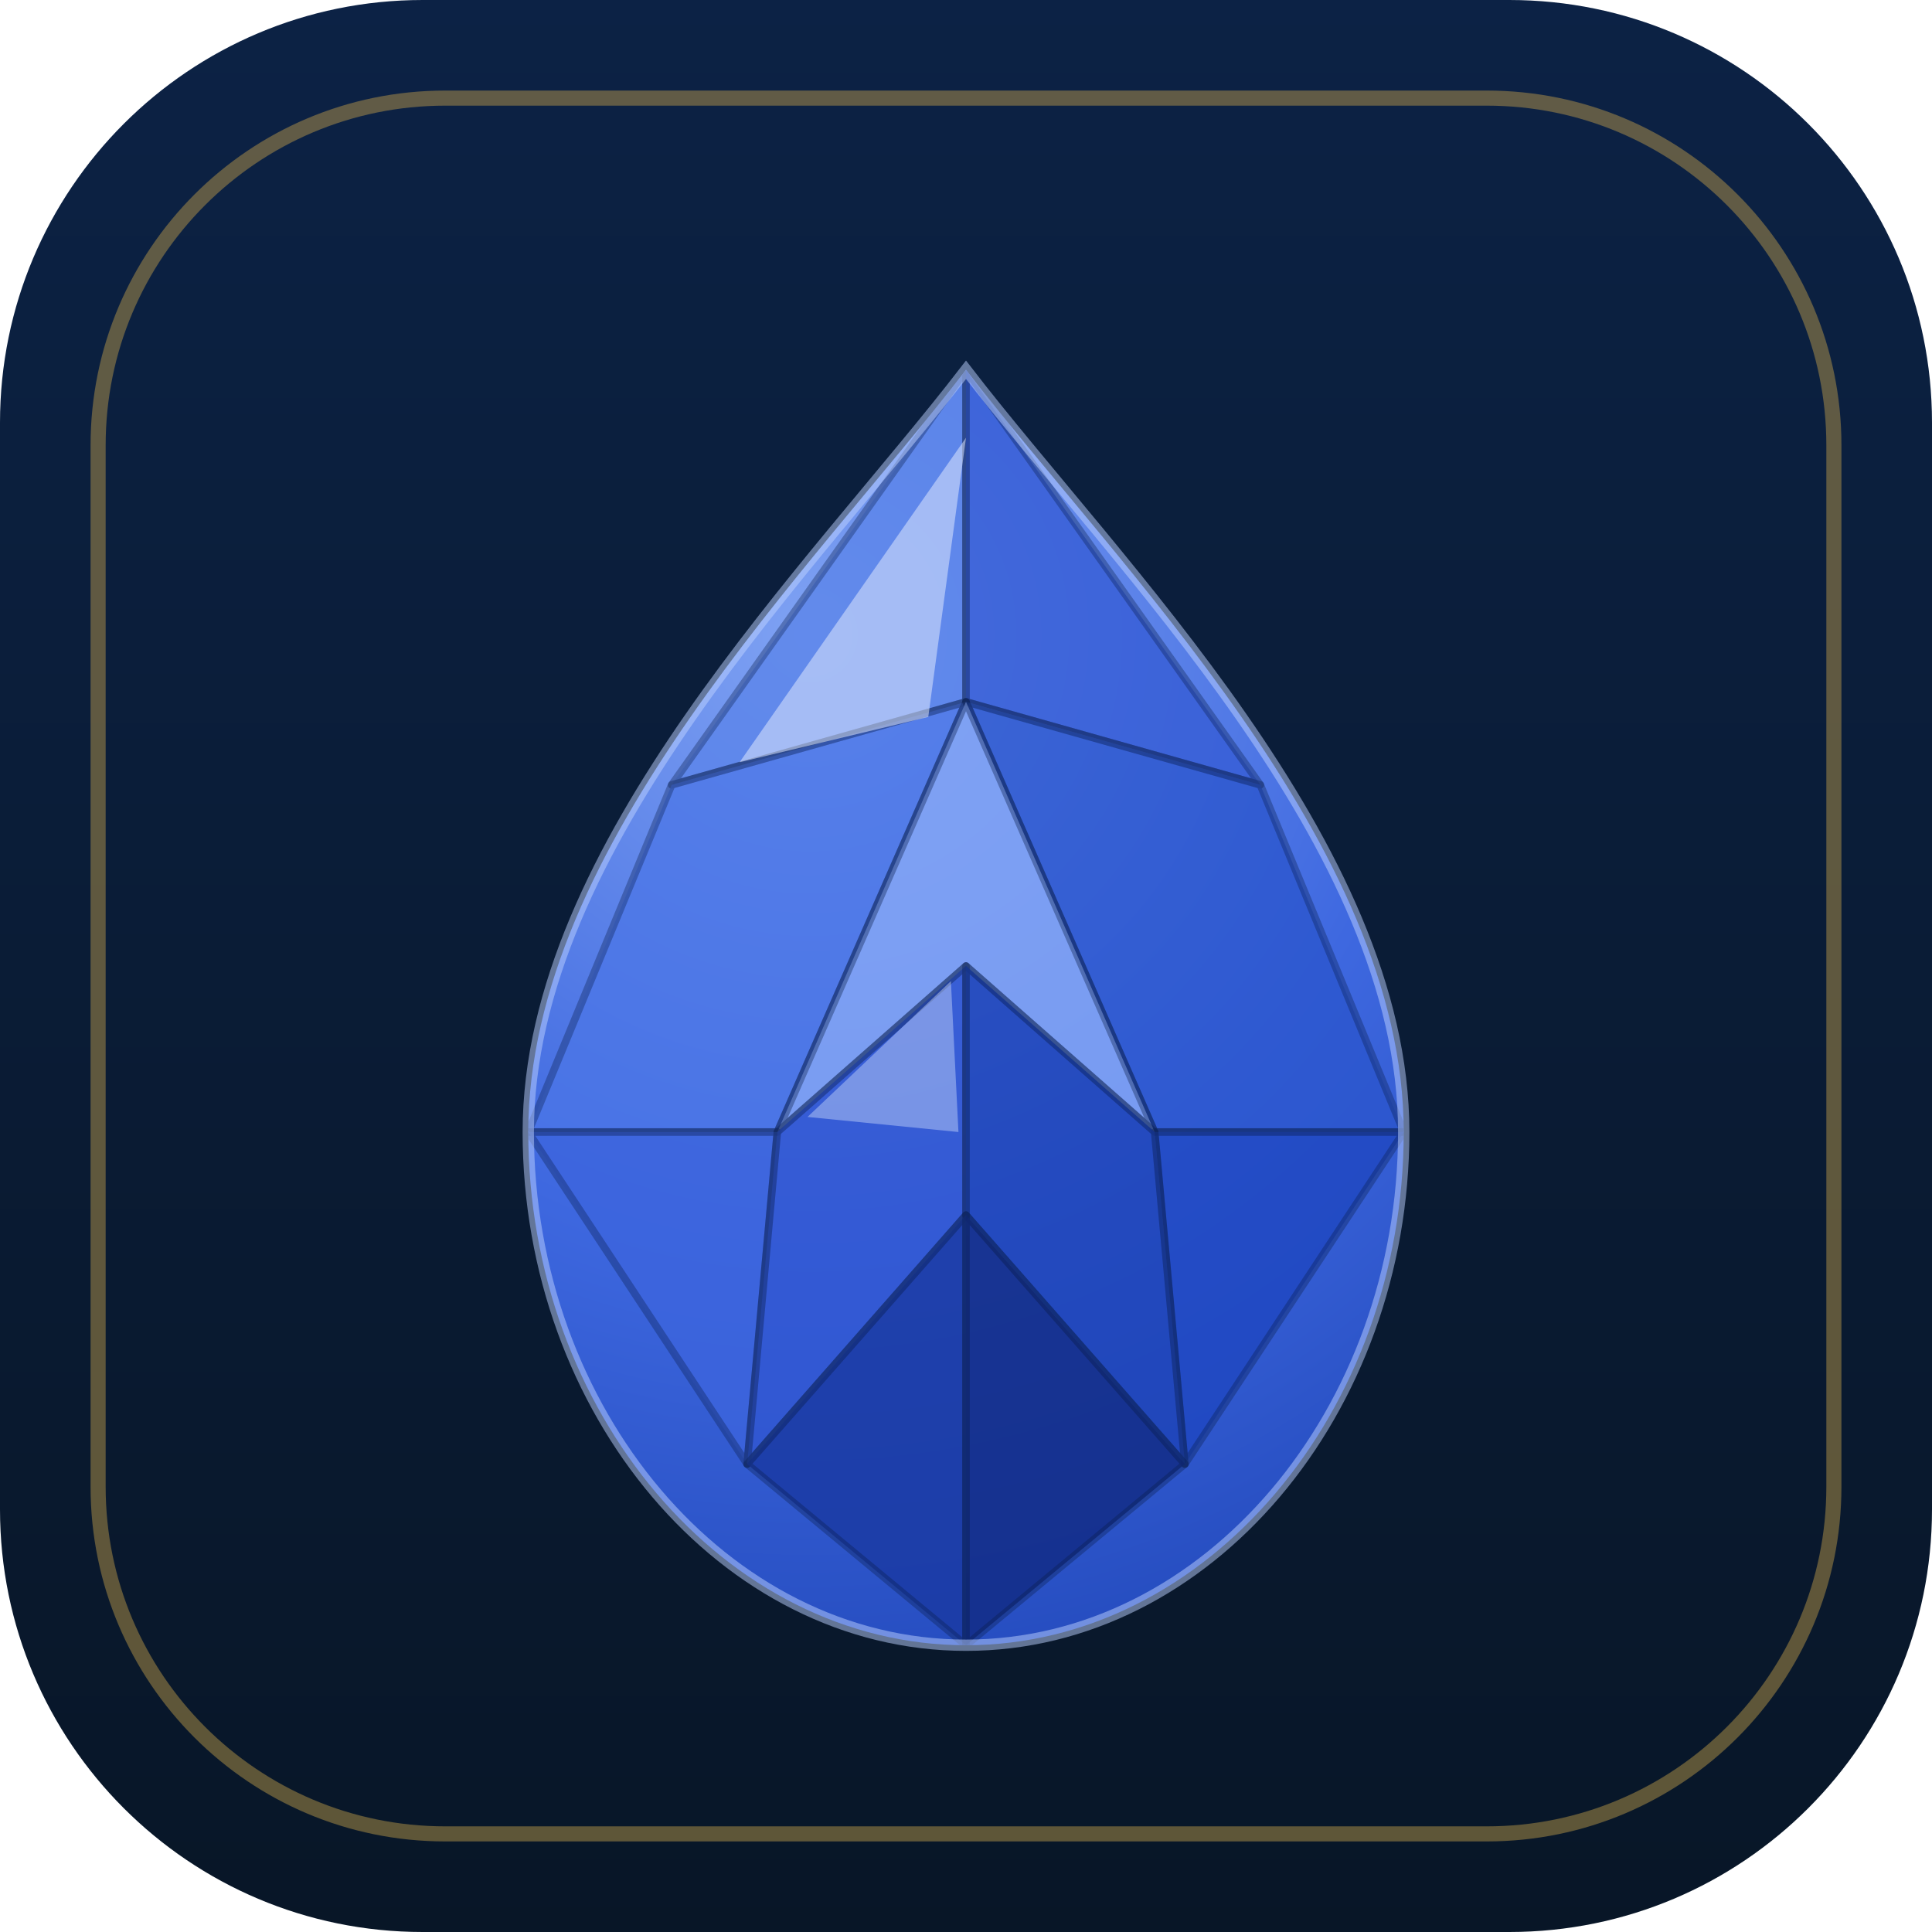
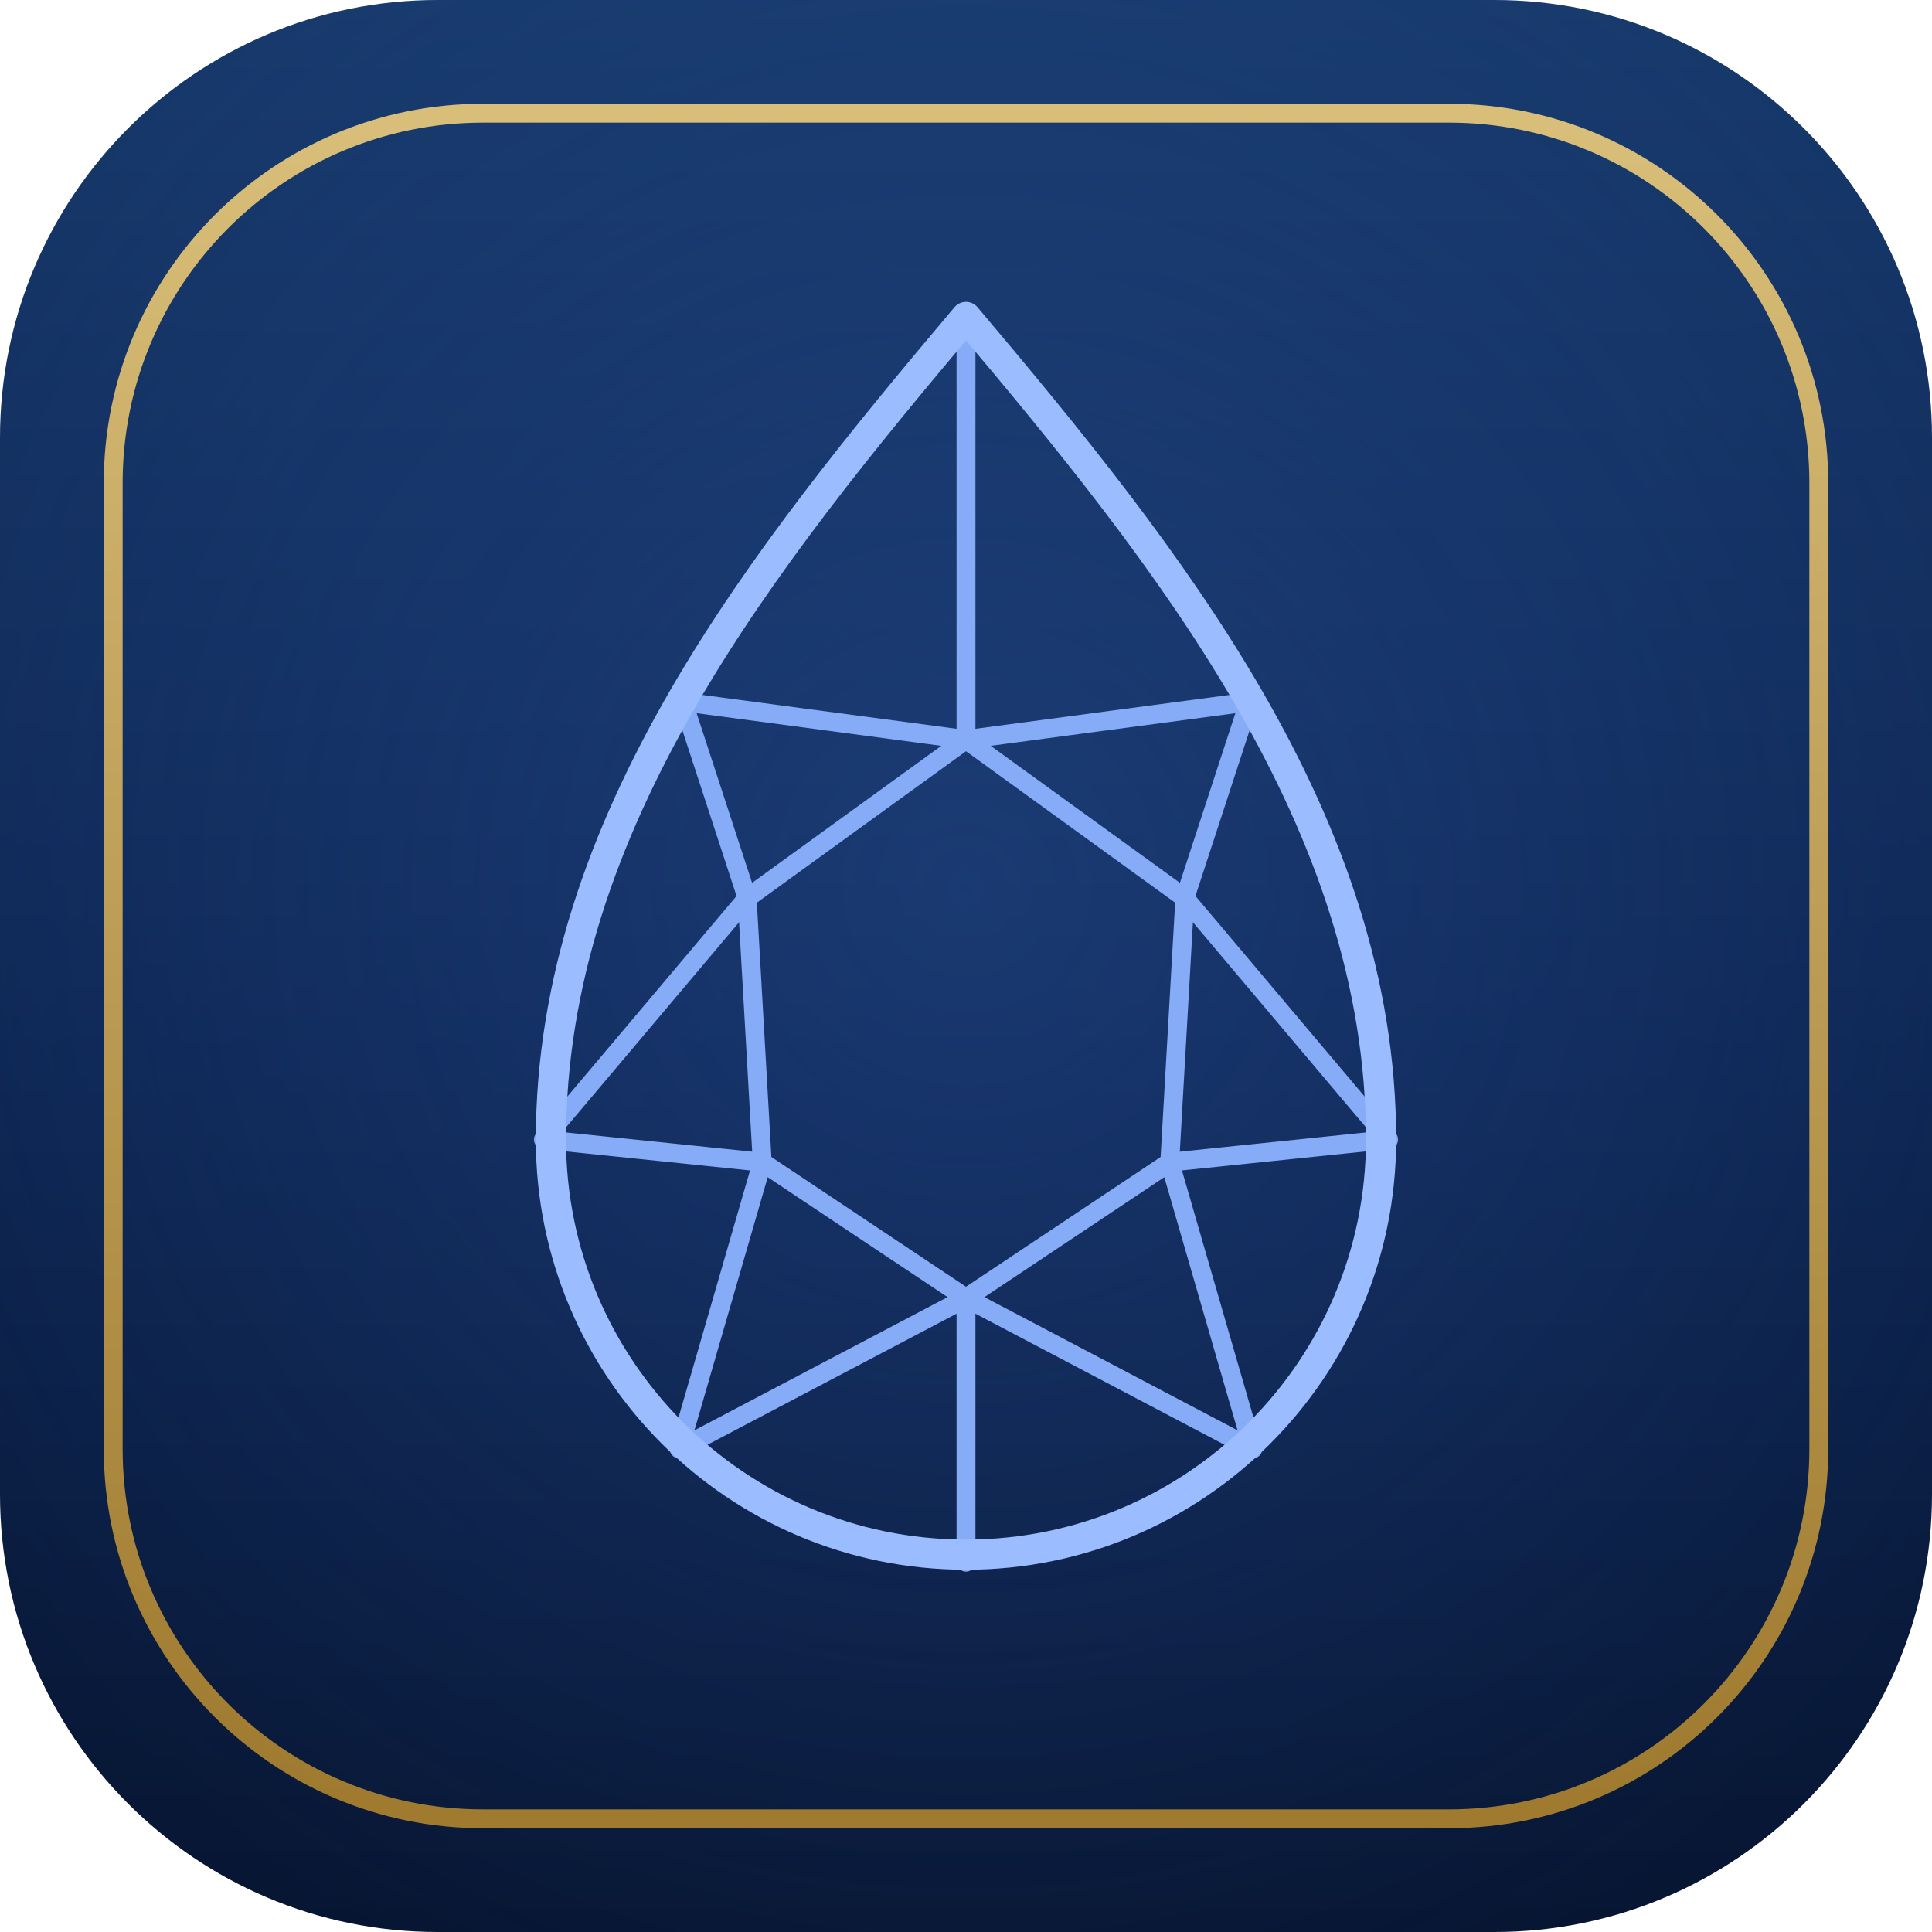
- <svg xmlns="http://www.w3.org/2000/svg" width="512" height="512" viewBox="0 0 512 512" role="img" aria-label="Ceylon Gem Maison — Ceylon sapphire">
+ <svg xmlns="http://www.w3.org/2000/svg" width="512" height="512" viewBox="0 0 512 512" role="img" aria-label="Ceylon Gem Maison — pear-cut Ceylon sapphire">
  <defs>
    <linearGradient id="cgm-bg" x1="0" y1="0" x2="0" y2="1">
-       <stop offset="0" stop-color="#0C2245" />
-       <stop offset="1" stop-color="#081627" />
+       <stop offset="0" stop-color="#17396B" />
+       <stop offset="0.55" stop-color="#0C2450" />
+       <stop offset="1" stop-color="#071531" />
    </linearGradient>
-     <radialGradient id="cgm-gem" cx="0.42" cy="0.33" r="0.9">
-       <stop offset="0" stop-color="#7FA2F3" />
-       <stop offset="0.35" stop-color="#3E68E0" />
-       <stop offset="0.7" stop-color="#1B41B2" />
-       <stop offset="1" stop-color="#0A2472" />
+     <radialGradient id="cgm-glow" cx="0.5" cy="0.46" r="0.62">
+       <stop offset="0" stop-color="#2C55A0" stop-opacity="0.4" />
+       <stop offset="1" stop-color="#2C55A0" stop-opacity="0" />
    </radialGradient>
-     <clipPath id="cgm-drop">
-       <path d="M256 98 C296 150 372 224 372 300 C372 374 320 436 256 436 C192 436 140 374 140 300 C140 224 216 150 256 98 Z" />
-     </clipPath>
+     <linearGradient id="cgm-gold" x1="0" y1="0" x2="0" y2="1">
+       <stop offset="0" stop-color="#E3C57A" />
+       <stop offset="1" stop-color="#A67F2E" />
+     </linearGradient>
  </defs>
-   <rect width="512" height="512" rx="112" fill="url(#cgm-bg)" />
-   <rect x="26" y="26" width="460" height="460" rx="92" fill="none" stroke="#C9A24B" stroke-opacity="0.45" stroke-width="4" />
-   <g clip-path="url(#cgm-drop)">
-     <rect width="512" height="512" fill="url(#cgm-gem)" />
-     <g stroke="#0A1E4A" stroke-opacity="0.35" stroke-width="2" stroke-linejoin="round">
-       <polygon points="256,98 178,208 256,186" fill="#5C84EA" fill-opacity="0.8" />
-       <polygon points="256,98 256,186 334,208" fill="#365DD6" fill-opacity="0.8" />
-       <polygon points="178,208 140,300 206,300 256,186" fill="#4B76E6" fill-opacity="0.75" />
-       <polygon points="334,208 372,300 306,300 256,186" fill="#2A54CC" fill-opacity="0.75" />
-       <polygon points="256,186 206,300 256,256 306,300" fill="#82A4F4" fill-opacity="0.85" />
-       <polygon points="140,300 206,300 198,388" fill="#3C64DD" fill-opacity="0.8" />
-       <polygon points="372,300 306,300 314,388" fill="#1F46C0" fill-opacity="0.8" />
-       <polygon points="206,300 256,256 256,322 198,388" fill="#3157D2" fill-opacity="0.8" />
-       <polygon points="306,300 256,256 256,322 314,388" fill="#1D42B6" fill-opacity="0.8" />
-       <polygon points="198,388 256,322 256,436" fill="#1A3AA4" fill-opacity="0.85" />
-       <polygon points="314,388 256,322 256,436" fill="#122C86" fill-opacity="0.85" />
+   <rect width="512" height="512" rx="116" fill="url(#cgm-bg)" />
+   <rect width="512" height="512" rx="116" fill="url(#cgm-glow)" />
+   <rect x="30" y="30" width="452" height="452" rx="98" fill="none" stroke="url(#cgm-gold)" stroke-width="5" stroke-opacity="0.95" />
+   <g fill="none" stroke-linejoin="round" stroke-linecap="round">
+     <g stroke="#86ACF8" stroke-width="5">
+       <polygon points="256,196 314,238 310,308 256,344 202,308 198,238" />
+       <path d="M256 84 L256 196" />
+       <path d="M331 186 L256 196 M181 186 L256 196" />
+       <path d="M331 186 L314 238 M181 186 L198 238" />
+       <path d="M368 302 L314 238 M368 302 L310 308" />
+       <path d="M144 302 L198 238 M144 302 L202 308" />
+       <path d="M332 384 L310 308 M332 384 L256 344" />
+       <path d="M180 384 L202 308 M180 384 L256 344" />
+       <path d="M256 414 L256 344" />
    </g>
-     <polygon points="256,116 196,202 246,190" fill="#EAF1FF" fill-opacity="0.5" />
-     <polygon points="214,296 252,260 254,300" fill="#DCE8FF" fill-opacity="0.4" />
+     <path d="M256 84 C310 148 366 218 366 302 A110 110 0 1 1 146 302 C146 218 202 148 256 84 Z" stroke="#9BBCFF" stroke-width="8" />
  </g>
-   <path d="M256 98 C296 150 372 224 372 300 C372 374 320 436 256 436 C192 436 140 374 140 300 C140 224 216 150 256 98 Z" fill="none" stroke="#BFD2FF" stroke-opacity="0.5" stroke-width="3" />
</svg>
